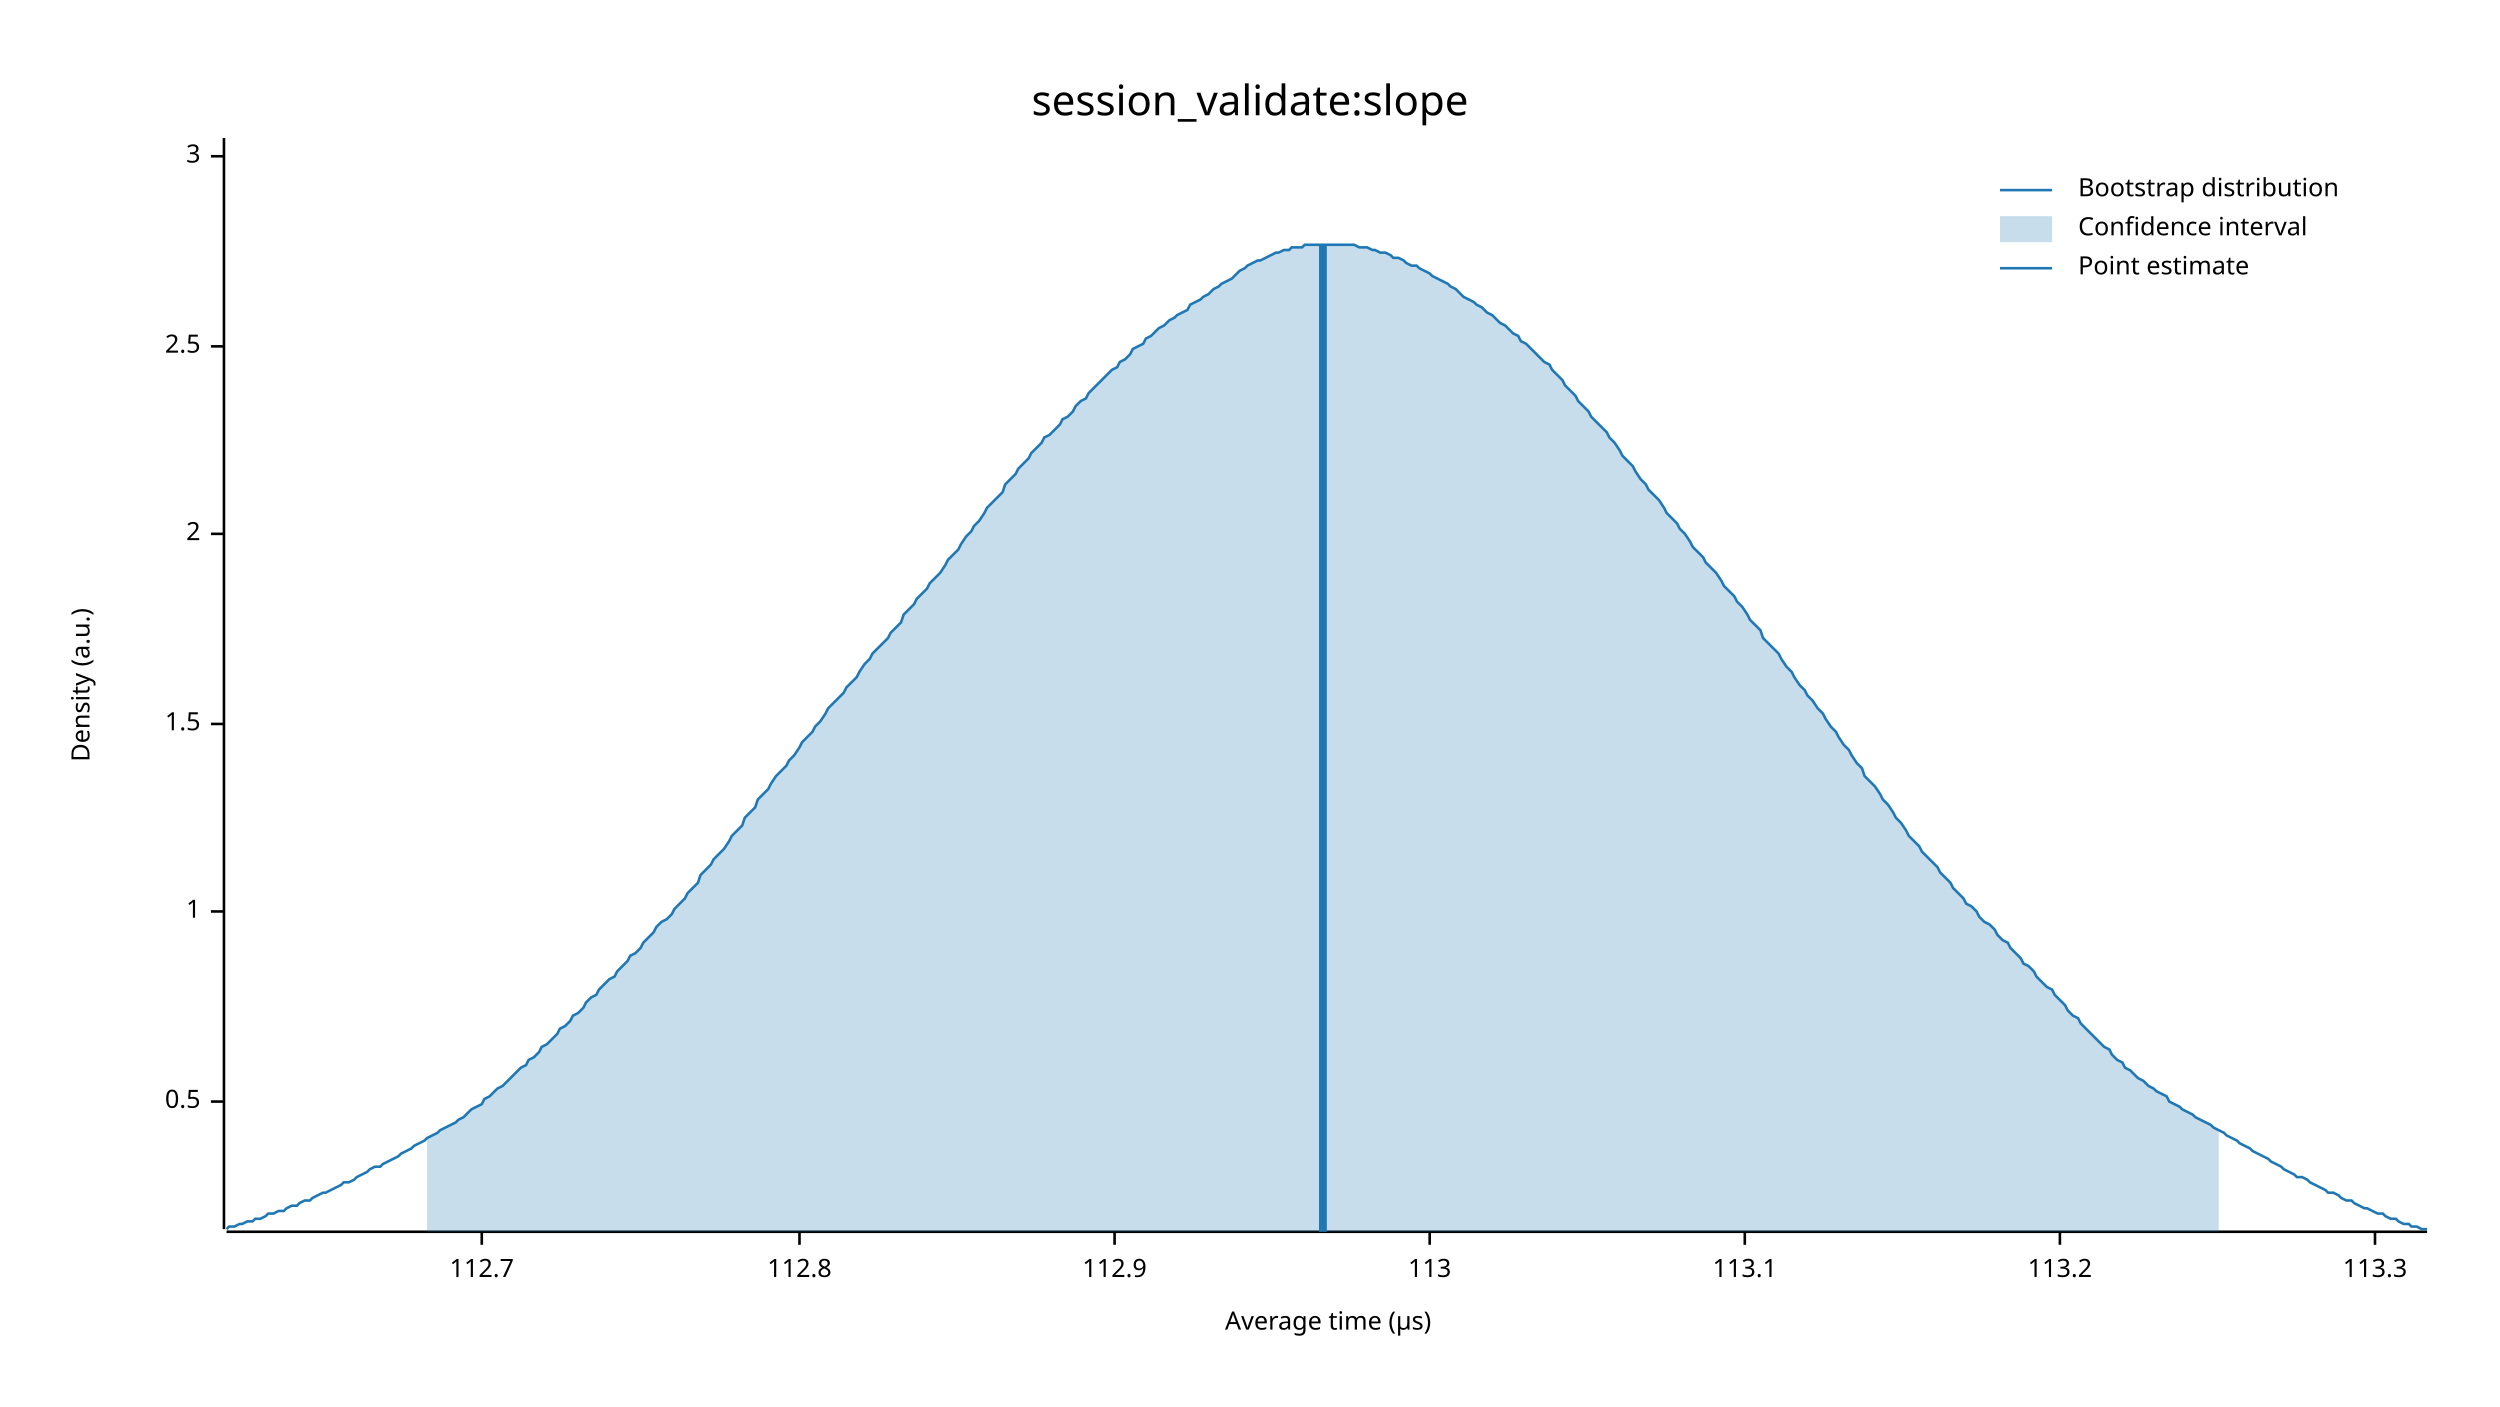
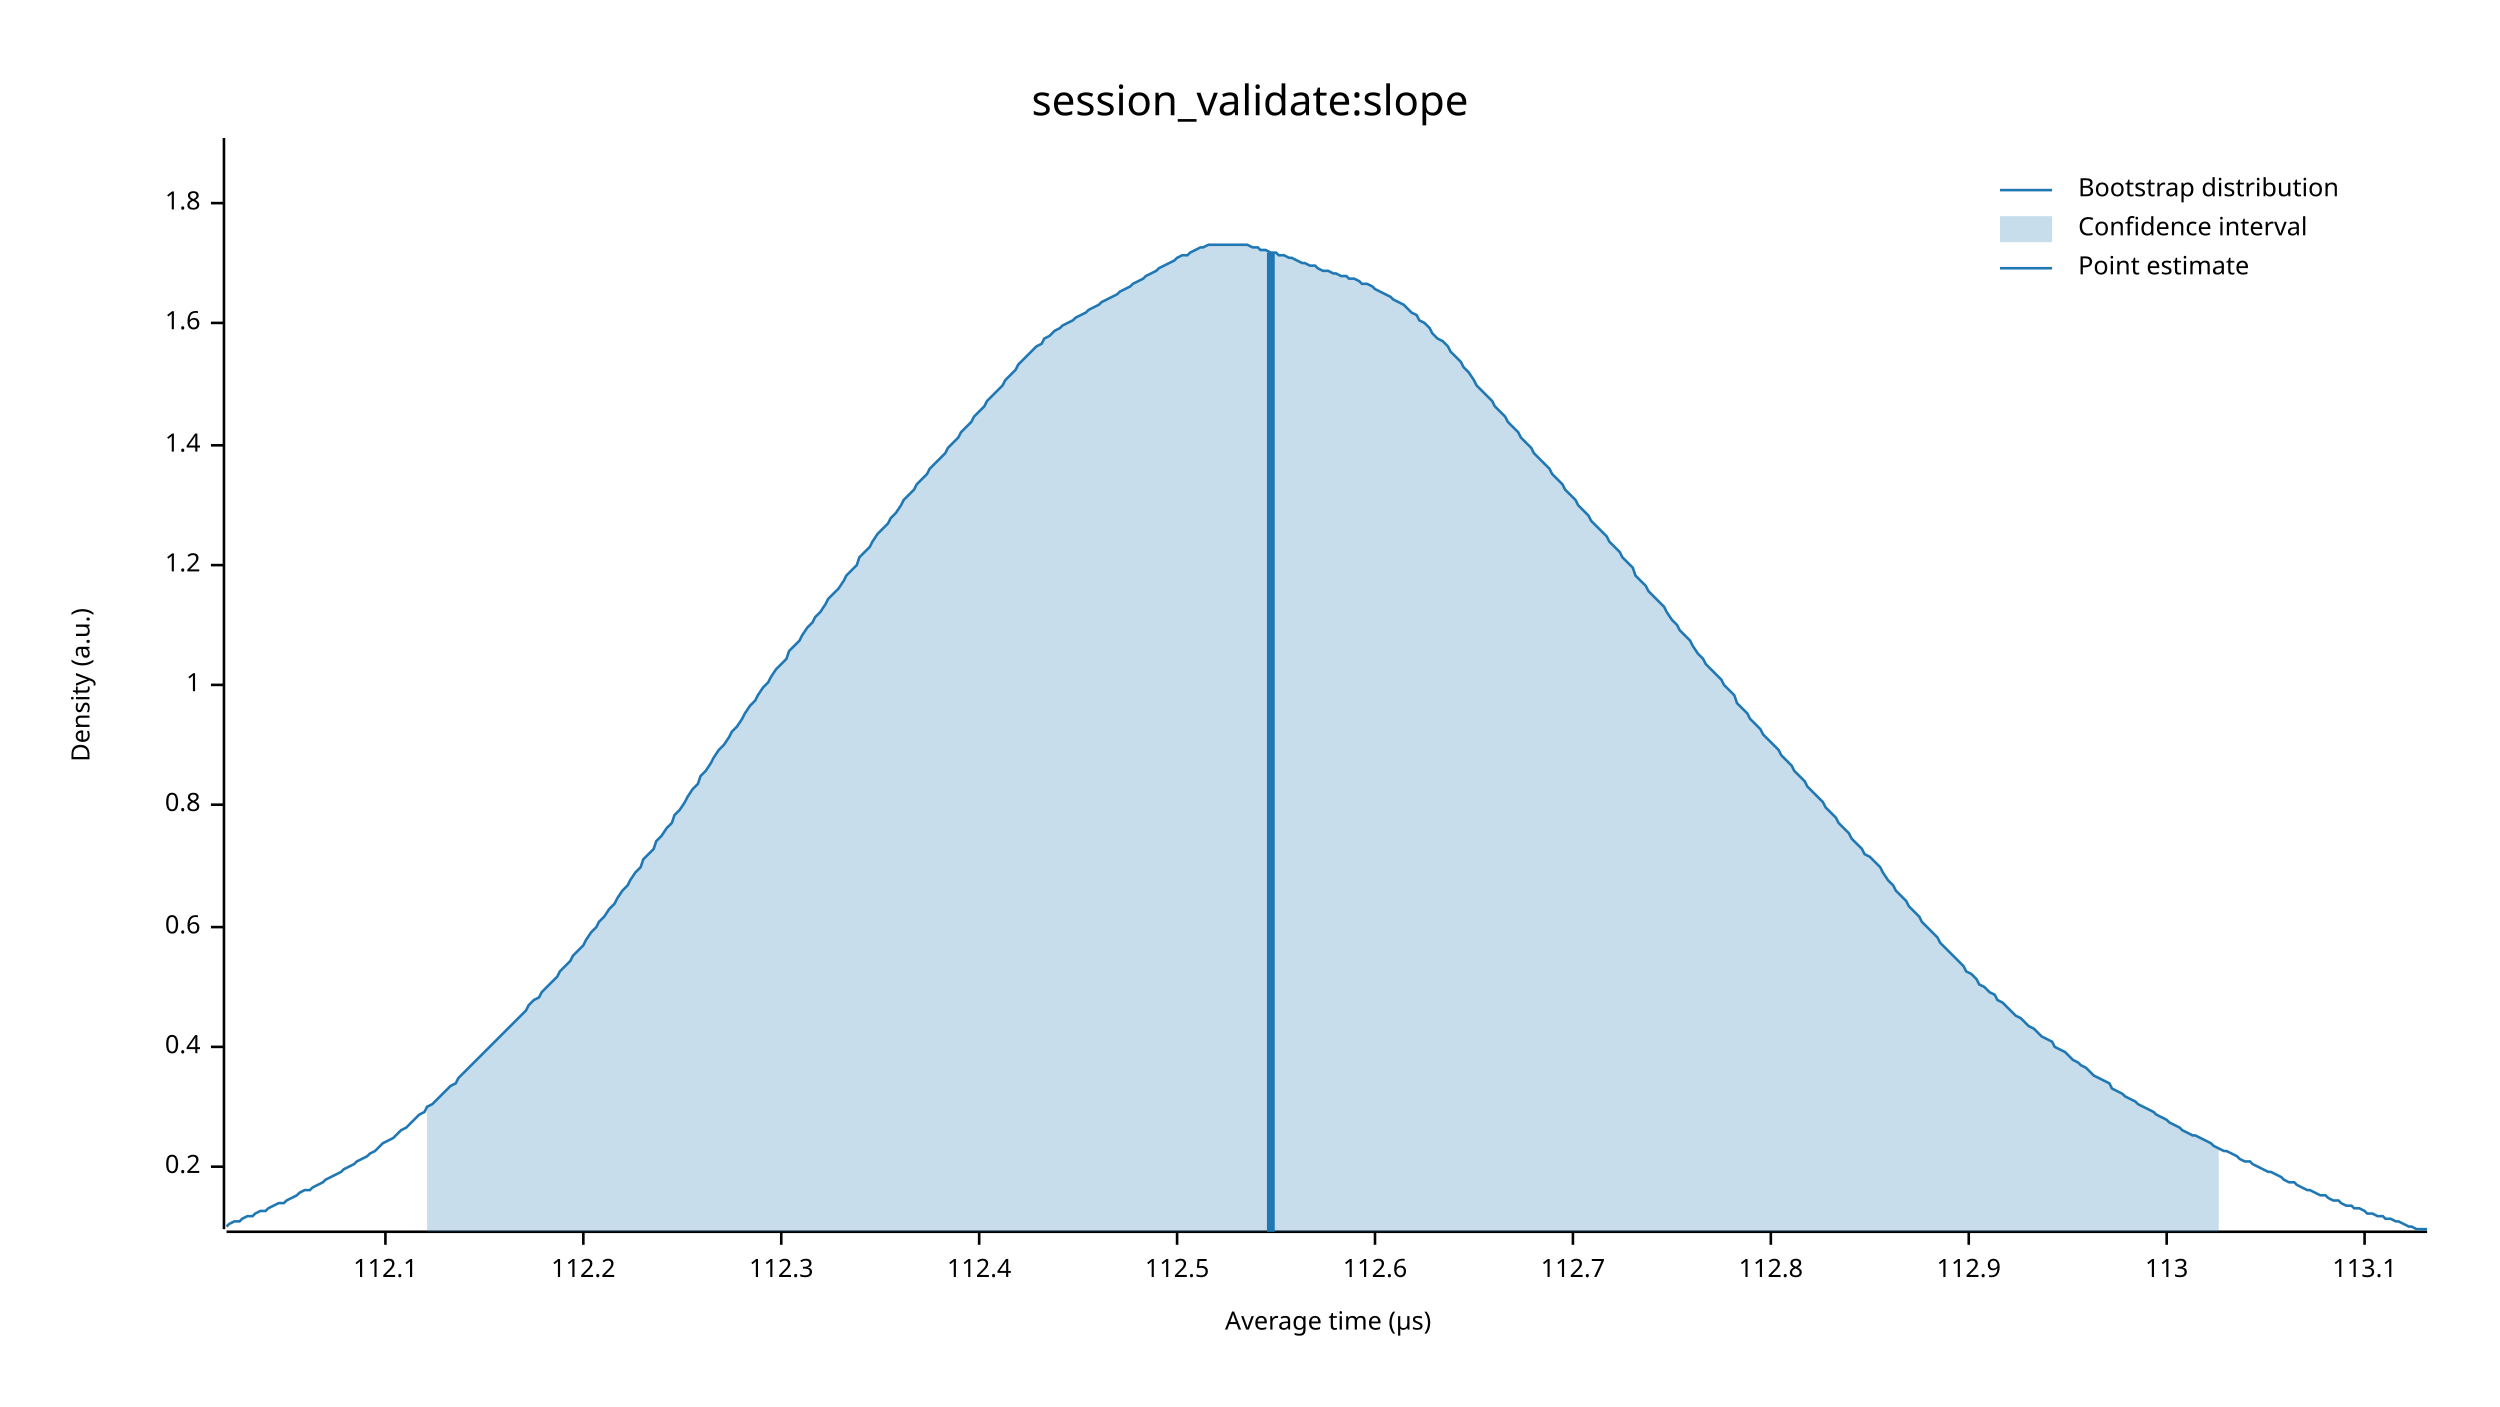
<svg xmlns="http://www.w3.org/2000/svg" width="960" height="540" viewBox="0 0 960 540">
  <text x="480" y="32" dy="0.76em" text-anchor="middle" font-family="sans-serif" font-size="16.129" opacity="1" fill="#000000">
session_validate:slope
</text>
  <text x="27" y="263" dy="0.76em" text-anchor="middle" font-family="sans-serif" font-size="9.677" opacity="1" fill="#000000" transform="rotate(270, 27, 263)">
Density (a.u.)
</text>
  <text x="510" y="513" dy="-0.5ex" text-anchor="middle" font-family="sans-serif" font-size="9.677" opacity="1" fill="#000000">
Average time (µs)
</text>
  <polyline fill="none" opacity="1" stroke="#000000" stroke-width="1" points="86,53 86,472 " />
-   <text x="77" y="423" dy="0.5ex" text-anchor="end" font-family="sans-serif" font-size="9.677" opacity="1" fill="#000000">
- 0.5
+   <text x="77" y="448" dy="0.5ex" text-anchor="end" font-family="sans-serif" font-size="9.677" opacity="1" fill="#000000">
+ 0.2
</text>
-   <polyline fill="none" opacity="1" stroke="#000000" stroke-width="1" points="81,423 86,423 " />
-   <text x="77" y="350" dy="0.5ex" text-anchor="end" font-family="sans-serif" font-size="9.677" opacity="1" fill="#000000">
+   <polyline fill="none" opacity="1" stroke="#000000" stroke-width="1" points="81,448 86,448 " />
+   <text x="77" y="402" dy="0.5ex" text-anchor="end" font-family="sans-serif" font-size="9.677" opacity="1" fill="#000000">
+ 0.4
+ </text>
+   <polyline fill="none" opacity="1" stroke="#000000" stroke-width="1" points="81,402 86,402 " />
+   <text x="77" y="356" dy="0.5ex" text-anchor="end" font-family="sans-serif" font-size="9.677" opacity="1" fill="#000000">
+ 0.6
+ </text>
+   <polyline fill="none" opacity="1" stroke="#000000" stroke-width="1" points="81,356 86,356 " />
+   <text x="77" y="309" dy="0.5ex" text-anchor="end" font-family="sans-serif" font-size="9.677" opacity="1" fill="#000000">
+ 0.8
+ </text>
+   <polyline fill="none" opacity="1" stroke="#000000" stroke-width="1" points="81,309 86,309 " />
+   <text x="77" y="263" dy="0.5ex" text-anchor="end" font-family="sans-serif" font-size="9.677" opacity="1" fill="#000000">
1
</text>
-   <polyline fill="none" opacity="1" stroke="#000000" stroke-width="1" points="81,350 86,350 " />
-   <text x="77" y="278" dy="0.5ex" text-anchor="end" font-family="sans-serif" font-size="9.677" opacity="1" fill="#000000">
- 1.5
+   <polyline fill="none" opacity="1" stroke="#000000" stroke-width="1" points="81,263 86,263 " />
+   <text x="77" y="217" dy="0.5ex" text-anchor="end" font-family="sans-serif" font-size="9.677" opacity="1" fill="#000000">
+ 1.2
</text>
-   <polyline fill="none" opacity="1" stroke="#000000" stroke-width="1" points="81,278 86,278 " />
-   <text x="77" y="205" dy="0.5ex" text-anchor="end" font-family="sans-serif" font-size="9.677" opacity="1" fill="#000000">
- 2
+   <polyline fill="none" opacity="1" stroke="#000000" stroke-width="1" points="81,217 86,217 " />
+   <text x="77" y="171" dy="0.5ex" text-anchor="end" font-family="sans-serif" font-size="9.677" opacity="1" fill="#000000">
+ 1.4
</text>
-   <polyline fill="none" opacity="1" stroke="#000000" stroke-width="1" points="81,205 86,205 " />
-   <text x="77" y="133" dy="0.5ex" text-anchor="end" font-family="sans-serif" font-size="9.677" opacity="1" fill="#000000">
- 2.5
+   <polyline fill="none" opacity="1" stroke="#000000" stroke-width="1" points="81,171 86,171 " />
+   <text x="77" y="124" dy="0.5ex" text-anchor="end" font-family="sans-serif" font-size="9.677" opacity="1" fill="#000000">
+ 1.6
</text>
-   <polyline fill="none" opacity="1" stroke="#000000" stroke-width="1" points="81,133 86,133 " />
-   <text x="77" y="60" dy="0.5ex" text-anchor="end" font-family="sans-serif" font-size="9.677" opacity="1" fill="#000000">
- 3
+   <polyline fill="none" opacity="1" stroke="#000000" stroke-width="1" points="81,124 86,124 " />
+   <text x="77" y="78" dy="0.5ex" text-anchor="end" font-family="sans-serif" font-size="9.677" opacity="1" fill="#000000">
+ 1.8
</text>
-   <polyline fill="none" opacity="1" stroke="#000000" stroke-width="1" points="81,60 86,60 " />
+   <polyline fill="none" opacity="1" stroke="#000000" stroke-width="1" points="81,78 86,78 " />
  <polyline fill="none" opacity="1" stroke="#000000" stroke-width="1" points="87,473 932,473 " />
-   <text x="185" y="483" dy="0.76em" text-anchor="middle" font-family="sans-serif" font-size="9.677" opacity="1" fill="#000000">
+   <text x="148" y="483" dy="0.76em" text-anchor="middle" font-family="sans-serif" font-size="9.677" opacity="1" fill="#000000">
+ 112.1
+ </text>
+   <polyline fill="none" opacity="1" stroke="#000000" stroke-width="1" points="148,473 148,478 " />
+   <text x="224" y="483" dy="0.76em" text-anchor="middle" font-family="sans-serif" font-size="9.677" opacity="1" fill="#000000">
+ 112.2
+ </text>
+   <polyline fill="none" opacity="1" stroke="#000000" stroke-width="1" points="224,473 224,478 " />
+   <text x="300" y="483" dy="0.76em" text-anchor="middle" font-family="sans-serif" font-size="9.677" opacity="1" fill="#000000">
+ 112.3
+ </text>
+   <polyline fill="none" opacity="1" stroke="#000000" stroke-width="1" points="300,473 300,478 " />
+   <text x="376" y="483" dy="0.76em" text-anchor="middle" font-family="sans-serif" font-size="9.677" opacity="1" fill="#000000">
+ 112.4
+ </text>
+   <polyline fill="none" opacity="1" stroke="#000000" stroke-width="1" points="376,473 376,478 " />
+   <text x="452" y="483" dy="0.76em" text-anchor="middle" font-family="sans-serif" font-size="9.677" opacity="1" fill="#000000">
+ 112.5
+ </text>
+   <polyline fill="none" opacity="1" stroke="#000000" stroke-width="1" points="452,473 452,478 " />
+   <text x="528" y="483" dy="0.76em" text-anchor="middle" font-family="sans-serif" font-size="9.677" opacity="1" fill="#000000">
+ 112.6
+ </text>
+   <polyline fill="none" opacity="1" stroke="#000000" stroke-width="1" points="528,473 528,478 " />
+   <text x="604" y="483" dy="0.76em" text-anchor="middle" font-family="sans-serif" font-size="9.677" opacity="1" fill="#000000">
112.7
</text>
-   <polyline fill="none" opacity="1" stroke="#000000" stroke-width="1" points="185,473 185,478 " />
-   <text x="307" y="483" dy="0.76em" text-anchor="middle" font-family="sans-serif" font-size="9.677" opacity="1" fill="#000000">
+   <polyline fill="none" opacity="1" stroke="#000000" stroke-width="1" points="604,473 604,478 " />
+   <text x="680" y="483" dy="0.76em" text-anchor="middle" font-family="sans-serif" font-size="9.677" opacity="1" fill="#000000">
112.8
</text>
-   <polyline fill="none" opacity="1" stroke="#000000" stroke-width="1" points="307,473 307,478 " />
-   <text x="428" y="483" dy="0.76em" text-anchor="middle" font-family="sans-serif" font-size="9.677" opacity="1" fill="#000000">
+   <polyline fill="none" opacity="1" stroke="#000000" stroke-width="1" points="680,473 680,478 " />
+   <text x="756" y="483" dy="0.76em" text-anchor="middle" font-family="sans-serif" font-size="9.677" opacity="1" fill="#000000">
112.9
</text>
-   <polyline fill="none" opacity="1" stroke="#000000" stroke-width="1" points="428,473 428,478 " />
-   <text x="549" y="483" dy="0.76em" text-anchor="middle" font-family="sans-serif" font-size="9.677" opacity="1" fill="#000000">
+   <polyline fill="none" opacity="1" stroke="#000000" stroke-width="1" points="756,473 756,478 " />
+   <text x="832" y="483" dy="0.76em" text-anchor="middle" font-family="sans-serif" font-size="9.677" opacity="1" fill="#000000">
113
</text>
-   <polyline fill="none" opacity="1" stroke="#000000" stroke-width="1" points="549,473 549,478 " />
-   <text x="670" y="483" dy="0.76em" text-anchor="middle" font-family="sans-serif" font-size="9.677" opacity="1" fill="#000000">
+   <polyline fill="none" opacity="1" stroke="#000000" stroke-width="1" points="832,473 832,478 " />
+   <text x="908" y="483" dy="0.76em" text-anchor="middle" font-family="sans-serif" font-size="9.677" opacity="1" fill="#000000">
113.1
</text>
-   <polyline fill="none" opacity="1" stroke="#000000" stroke-width="1" points="670,473 670,478 " />
-   <text x="791" y="483" dy="0.76em" text-anchor="middle" font-family="sans-serif" font-size="9.677" opacity="1" fill="#000000">
- 113.2
- </text>
-   <polyline fill="none" opacity="1" stroke="#000000" stroke-width="1" points="791,473 791,478 " />
-   <text x="912" y="483" dy="0.76em" text-anchor="middle" font-family="sans-serif" font-size="9.677" opacity="1" fill="#000000">
- 113.3
- </text>
-   <polyline fill="none" opacity="1" stroke="#000000" stroke-width="1" points="912,473 912,478 " />
-   <polyline fill="none" opacity="1" stroke="#1F78B4" stroke-width="1" points="87,472 88,471 90,471 92,470 93,470 95,469 97,469 98,468 100,468 102,467 103,466 105,466 107,465 109,465 110,464 112,463 114,463 115,462 117,461 119,461 120,460 122,459 124,458 125,458 127,457 129,456 131,455 132,454 134,454 136,453 137,452 139,451 141,450 142,449 144,448 146,448 147,447 149,446 151,445 153,444 154,443 156,442 158,441 159,440 161,439 163,438 164,437 166,436 168,435 169,434 171,433 173,432 175,431 176,430 178,429 180,427 181,426 183,425 185,424 186,422 188,421 190,419 191,418 193,417 195,415 197,413 198,412 200,410 202,409 203,407 205,406 207,404 208,402 210,401 212,399 214,397 215,395 217,394 219,392 220,390 222,389 224,387 225,385 227,383 229,382 230,380 232,378 234,376 236,375 237,373 239,371 241,369 242,367 244,366 246,364 247,362 249,360 251,358 252,356 254,354 256,353 258,351 259,349 261,347 263,345 264,343 266,341 268,339 269,336 271,334 273,332 274,330 276,328 278,326 280,323 281,321 283,319 285,317 286,314 288,312 290,310 291,307 293,305 295,303 296,301 298,298 300,296 302,294 303,292 305,290 307,287 308,285 310,283 312,281 313,279 315,277 317,274 318,272 320,270 322,268 324,266 325,264 327,262 329,260 330,258 332,255 334,253 335,251 337,249 339,247 341,245 342,243 344,241 346,239 347,236 349,234 351,232 352,230 354,228 356,226 357,224 359,222 361,220 363,217 364,215 366,213 368,211 369,209 371,206 373,204 374,202 376,200 378,197 379,195 381,193 383,191 385,189 386,186 388,184 390,182 391,180 393,178 395,176 396,174 398,172 400,170 401,168 403,167 405,165 407,163 408,161 410,160 412,158 413,156 415,154 417,153 418,151 420,149 422,147 423,146 425,144 427,142 429,141 430,139 432,138 434,136 435,134 437,133 439,132 440,130 442,129 444,127 445,126 447,125 449,123 451,122 452,121 454,120 456,119 457,117 459,116 461,115 462,114 464,113 466,111 468,110 469,109 471,108 473,107 474,106 476,104 478,103 479,102 481,101 483,100 484,100 486,99 488,98 490,97 491,97 493,96 495,96 496,95 498,95 500,95 501,94 503,94 505,94 506,94 508,94 510,94 512,94 513,94 515,94 517,94 518,94 520,94 522,95 523,95 525,95 527,96 528,96 530,97 532,97 534,98 535,99 537,99 539,100 540,101 542,102 544,102 545,103 547,104 549,105 550,106 552,107 554,108 556,109 557,110 559,111 561,113 562,114 564,115 566,116 567,117 569,118 571,120 573,121 574,122 576,124 578,125 579,126 581,128 583,129 584,131 586,132 588,134 589,135 591,137 593,139 595,140 596,142 598,144 600,146 601,148 603,150 605,152 606,154 608,156 610,158 611,160 613,162 615,164 617,166 618,168 620,170 622,173 623,175 625,177 627,179 628,181 630,184 632,186 633,188 635,190 637,192 639,195 640,197 642,199 644,201 645,203 647,205 649,208 650,210 652,212 654,214 655,216 657,218 659,220 661,223 662,225 664,227 666,229 667,231 669,233 671,236 672,238 674,240 676,242 677,245 679,247 681,249 683,251 684,253 686,256 688,258 689,260 691,263 693,265 694,267 696,269 698,272 700,274 701,276 703,279 705,281 706,283 708,286 710,288 711,290 713,293 715,295 716,298 718,300 720,302 722,305 723,307 725,309 727,312 728,314 730,316 732,319 733,321 735,323 737,325 738,327 740,329 742,331 744,333 745,335 747,337 749,339 750,341 752,343 754,345 755,347 757,348 759,350 760,352 762,354 764,355 766,357 767,359 769,361 771,362 772,364 774,366 776,368 777,370 779,371 781,373 782,375 784,377 786,379 788,380 789,382 791,384 793,386 794,388 796,390 798,391 799,393 801,395 803,397 804,398 806,400 808,402 810,403 811,405 813,407 815,408 816,410 818,411 820,413 821,414 823,415 825,417 827,418 828,419 830,420 832,421 833,423 835,424 837,425 838,426 840,427 842,428 843,429 845,430 847,431 849,432 850,433 852,434 854,435 855,436 857,437 859,438 860,439 862,440 864,441 865,442 867,443 869,444 871,445 872,446 874,447 876,448 877,449 879,450 881,451 882,452 884,452 886,453 887,454 889,455 891,456 893,457 894,458 896,458 898,459 899,460 901,461 903,461 904,462 906,463 908,464 909,464 911,465 913,466 915,466 916,467 918,468 920,468 921,469 923,470 925,470 926,471 928,471 930,472 932,472 " />
-   <polygon opacity="0.25" fill="#1F78B4" points="164,437 166,436 168,435 169,434 171,433 173,432 175,431 176,430 178,429 180,427 181,426 183,425 185,424 186,422 188,421 190,419 191,418 193,417 195,415 197,413 198,412 200,410 202,409 203,407 205,406 207,404 208,402 210,401 212,399 214,397 215,395 217,394 219,392 220,390 222,389 224,387 225,385 227,383 229,382 230,380 232,378 234,376 236,375 237,373 239,371 241,369 242,367 244,366 246,364 247,362 249,360 251,358 252,356 254,354 256,353 258,351 259,349 261,347 263,345 264,343 266,341 268,339 269,336 271,334 273,332 274,330 276,328 278,326 280,323 281,321 283,319 285,317 286,314 288,312 290,310 291,307 293,305 295,303 296,301 298,298 300,296 302,294 303,292 305,290 307,287 308,285 310,283 312,281 313,279 315,277 317,274 318,272 320,270 322,268 324,266 325,264 327,262 329,260 330,258 332,255 334,253 335,251 337,249 339,247 341,245 342,243 344,241 346,239 347,236 349,234 351,232 352,230 354,228 356,226 357,224 359,222 361,220 363,217 364,215 366,213 368,211 369,209 371,206 373,204 374,202 376,200 378,197 379,195 381,193 383,191 385,189 386,186 388,184 390,182 391,180 393,178 395,176 396,174 398,172 400,170 401,168 403,167 405,165 407,163 408,161 410,160 412,158 413,156 415,154 417,153 418,151 420,149 422,147 423,146 425,144 427,142 429,141 430,139 432,138 434,136 435,134 437,133 439,132 440,130 442,129 444,127 445,126 447,125 449,123 451,122 452,121 454,120 456,119 457,117 459,116 461,115 462,114 464,113 466,111 468,110 469,109 471,108 473,107 474,106 476,104 478,103 479,102 481,101 483,100 484,100 486,99 488,98 490,97 491,97 493,96 495,96 496,95 498,95 500,95 501,94 503,94 505,94 506,94 508,94 510,94 512,94 513,94 515,94 517,94 518,94 520,94 522,95 523,95 525,95 527,96 528,96 530,97 532,97 534,98 535,99 537,99 539,100 540,101 542,102 544,102 545,103 547,104 549,105 550,106 552,107 554,108 556,109 557,110 559,111 561,113 562,114 564,115 566,116 567,117 569,118 571,120 573,121 574,122 576,124 578,125 579,126 581,128 583,129 584,131 586,132 588,134 589,135 591,137 593,139 595,140 596,142 598,144 600,146 601,148 603,150 605,152 606,154 608,156 610,158 611,160 613,162 615,164 617,166 618,168 620,170 622,173 623,175 625,177 627,179 628,181 630,184 632,186 633,188 635,190 637,192 639,195 640,197 642,199 644,201 645,203 647,205 649,208 650,210 652,212 654,214 655,216 657,218 659,220 661,223 662,225 664,227 666,229 667,231 669,233 671,236 672,238 674,240 676,242 677,245 679,247 681,249 683,251 684,253 686,256 688,258 689,260 691,263 693,265 694,267 696,269 698,272 700,274 701,276 703,279 705,281 706,283 708,286 710,288 711,290 713,293 715,295 716,298 718,300 720,302 722,305 723,307 725,309 727,312 728,314 730,316 732,319 733,321 735,323 737,325 738,327 740,329 742,331 744,333 745,335 747,337 749,339 750,341 752,343 754,345 755,347 757,348 759,350 760,352 762,354 764,355 766,357 767,359 769,361 771,362 772,364 774,366 776,368 777,370 779,371 781,373 782,375 784,377 786,379 788,380 789,382 791,384 793,386 794,388 796,390 798,391 799,393 801,395 803,397 804,398 806,400 808,402 810,403 811,405 813,407 815,408 816,410 818,411 820,413 821,414 823,415 825,417 827,418 828,419 830,420 832,421 833,423 835,424 837,425 838,426 840,427 842,428 843,429 845,430 847,431 849,432 850,433 852,434 852,473 164,473 " />
-   <polyline fill="none" opacity="1" stroke="#1F78B4" stroke-width="3" points="508,473 508,94 " />
+   <polyline fill="none" opacity="1" stroke="#000000" stroke-width="1" points="908,473 908,478 " />
+   <polyline fill="none" opacity="1" stroke="#1F78B4" stroke-width="1" points="87,471 88,470 90,469 92,469 93,468 95,467 97,467 98,466 100,465 102,465 103,464 105,463 107,462 109,462 110,461 112,460 114,459 115,458 117,457 119,457 120,456 122,455 124,454 125,453 127,452 129,451 131,450 132,449 134,448 136,447 137,446 139,445 141,444 142,443 144,442 146,440 147,439 149,438 151,437 153,435 154,434 156,433 158,431 159,430 161,428 163,427 164,425 166,424 168,422 169,421 171,419 173,417 175,416 176,414 178,412 180,410 181,409 183,407 185,405 186,404 188,402 190,400 191,399 193,397 195,395 197,393 198,392 200,390 202,388 203,386 205,384 207,383 208,381 210,379 212,377 214,375 215,373 217,371 219,369 220,367 222,365 224,363 225,361 227,358 229,356 230,354 232,352 234,349 236,347 237,345 239,342 241,340 242,338 244,335 246,333 247,330 249,328 251,326 252,323 254,321 256,318 258,316 259,313 261,311 263,308 264,306 266,303 268,301 269,298 271,296 273,293 274,291 276,288 278,286 280,283 281,281 283,279 285,276 286,274 288,271 290,269 291,267 293,264 295,262 296,260 298,257 300,255 302,253 303,250 305,248 307,246 308,244 310,241 312,239 313,237 315,235 317,232 318,230 320,228 322,226 324,223 325,221 327,219 329,217 330,214 332,212 334,210 335,208 337,205 339,203 341,201 342,199 344,197 346,194 347,192 349,190 351,188 352,186 354,184 356,182 357,180 359,178 361,176 363,174 364,172 366,170 368,168 369,166 371,164 373,162 374,160 376,158 378,156 379,154 381,152 383,150 385,148 386,146 388,144 390,142 391,140 393,138 395,136 396,135 398,133 400,132 401,130 403,129 405,127 407,126 408,125 410,124 412,123 413,122 415,121 417,120 418,119 420,118 422,117 423,116 425,115 427,114 429,113 430,112 432,111 434,110 435,109 437,108 439,107 440,106 442,105 444,104 445,103 447,102 449,101 451,100 452,99 454,98 456,98 457,97 459,96 461,95 462,95 464,94 466,94 468,94 469,94 471,94 473,94 474,94 476,94 478,94 479,94 481,95 483,95 484,96 486,96 488,97 490,97 491,98 493,98 495,99 496,99 498,100 500,101 501,101 503,102 505,102 506,103 508,104 510,104 512,105 513,105 515,106 517,106 518,107 520,107 522,108 523,109 525,109 527,110 528,111 530,112 532,113 534,114 535,115 537,116 539,117 540,118 542,120 544,121 545,123 547,124 549,126 550,128 552,130 554,131 556,133 557,135 559,137 561,139 562,141 564,143 566,146 567,148 569,150 571,152 573,154 574,156 576,158 578,160 579,162 581,164 583,166 584,168 586,170 588,172 589,174 591,176 593,178 595,180 596,182 598,184 600,186 601,188 603,190 605,192 606,194 608,196 610,198 611,200 613,202 615,204 617,206 618,208 620,210 622,212 623,214 625,216 627,218 628,221 630,223 632,225 633,227 635,229 637,231 639,233 640,235 642,238 644,240 645,242 647,244 649,246 650,248 652,251 654,253 655,255 657,257 659,259 661,261 662,263 664,265 666,267 667,270 669,272 671,274 672,276 674,278 676,280 677,282 679,284 681,286 683,288 684,290 686,292 688,294 689,296 691,298 693,300 694,302 696,304 698,306 700,308 701,310 703,312 705,314 706,316 708,318 710,320 711,322 713,324 715,326 716,328 718,329 720,331 722,333 723,335 725,338 727,340 728,342 730,344 732,346 733,348 735,350 737,352 738,354 740,356 742,358 744,360 745,362 747,364 749,366 750,367 752,369 754,371 755,373 757,374 759,376 760,378 762,379 764,381 766,382 767,384 769,385 771,387 772,388 774,390 776,391 777,392 779,394 781,395 782,396 784,398 786,399 788,400 789,402 791,403 793,404 794,405 796,407 798,408 799,409 801,410 803,412 804,413 806,414 808,415 810,416 811,418 813,419 815,420 816,421 818,422 820,423 821,424 823,425 825,426 827,427 828,428 830,429 832,430 833,431 835,432 837,433 838,434 840,435 842,436 843,436 845,437 847,438 849,439 850,440 852,441 854,442 855,442 857,443 859,444 860,445 862,446 864,446 865,447 867,448 869,449 871,450 872,450 874,451 876,452 877,453 879,454 881,454 882,455 884,456 886,457 887,457 889,458 891,459 893,459 894,460 896,461 898,461 899,462 901,463 903,463 904,464 906,464 908,465 909,466 911,466 913,467 915,467 916,468 918,468 920,469 921,469 923,470 925,471 926,471 928,472 930,472 932,472 " />
+   <polygon opacity="0.25" fill="#1F78B4" points="164,425 166,424 168,422 169,421 171,419 173,417 175,416 176,414 178,412 180,410 181,409 183,407 185,405 186,404 188,402 190,400 191,399 193,397 195,395 197,393 198,392 200,390 202,388 203,386 205,384 207,383 208,381 210,379 212,377 214,375 215,373 217,371 219,369 220,367 222,365 224,363 225,361 227,358 229,356 230,354 232,352 234,349 236,347 237,345 239,342 241,340 242,338 244,335 246,333 247,330 249,328 251,326 252,323 254,321 256,318 258,316 259,313 261,311 263,308 264,306 266,303 268,301 269,298 271,296 273,293 274,291 276,288 278,286 280,283 281,281 283,279 285,276 286,274 288,271 290,269 291,267 293,264 295,262 296,260 298,257 300,255 302,253 303,250 305,248 307,246 308,244 310,241 312,239 313,237 315,235 317,232 318,230 320,228 322,226 324,223 325,221 327,219 329,217 330,214 332,212 334,210 335,208 337,205 339,203 341,201 342,199 344,197 346,194 347,192 349,190 351,188 352,186 354,184 356,182 357,180 359,178 361,176 363,174 364,172 366,170 368,168 369,166 371,164 373,162 374,160 376,158 378,156 379,154 381,152 383,150 385,148 386,146 388,144 390,142 391,140 393,138 395,136 396,135 398,133 400,132 401,130 403,129 405,127 407,126 408,125 410,124 412,123 413,122 415,121 417,120 418,119 420,118 422,117 423,116 425,115 427,114 429,113 430,112 432,111 434,110 435,109 437,108 439,107 440,106 442,105 444,104 445,103 447,102 449,101 451,100 452,99 454,98 456,98 457,97 459,96 461,95 462,95 464,94 466,94 468,94 469,94 471,94 473,94 474,94 476,94 478,94 479,94 481,95 483,95 484,96 486,96 488,97 490,97 491,98 493,98 495,99 496,99 498,100 500,101 501,101 503,102 505,102 506,103 508,104 510,104 512,105 513,105 515,106 517,106 518,107 520,107 522,108 523,109 525,109 527,110 528,111 530,112 532,113 534,114 535,115 537,116 539,117 540,118 542,120 544,121 545,123 547,124 549,126 550,128 552,130 554,131 556,133 557,135 559,137 561,139 562,141 564,143 566,146 567,148 569,150 571,152 573,154 574,156 576,158 578,160 579,162 581,164 583,166 584,168 586,170 588,172 589,174 591,176 593,178 595,180 596,182 598,184 600,186 601,188 603,190 605,192 606,194 608,196 610,198 611,200 613,202 615,204 617,206 618,208 620,210 622,212 623,214 625,216 627,218 628,221 630,223 632,225 633,227 635,229 637,231 639,233 640,235 642,238 644,240 645,242 647,244 649,246 650,248 652,251 654,253 655,255 657,257 659,259 661,261 662,263 664,265 666,267 667,270 669,272 671,274 672,276 674,278 676,280 677,282 679,284 681,286 683,288 684,290 686,292 688,294 689,296 691,298 693,300 694,302 696,304 698,306 700,308 701,310 703,312 705,314 706,316 708,318 710,320 711,322 713,324 715,326 716,328 718,329 720,331 722,333 723,335 725,338 727,340 728,342 730,344 732,346 733,348 735,350 737,352 738,354 740,356 742,358 744,360 745,362 747,364 749,366 750,367 752,369 754,371 755,373 757,374 759,376 760,378 762,379 764,381 766,382 767,384 769,385 771,387 772,388 774,390 776,391 777,392 779,394 781,395 782,396 784,398 786,399 788,400 789,402 791,403 793,404 794,405 796,407 798,408 799,409 801,410 803,412 804,413 806,414 808,415 810,416 811,418 813,419 815,420 816,421 818,422 820,423 821,424 823,425 825,426 827,427 828,428 830,429 832,430 833,431 835,432 837,433 838,434 840,435 842,436 843,436 845,437 847,438 849,439 850,440 852,441 852,473 164,473 " />
+   <polyline fill="none" opacity="1" stroke="#1F78B4" stroke-width="3" points="488,473 488,97 " />
  <text x="798" y="68" dy="0.76em" text-anchor="start" font-family="sans-serif" font-size="9.677" opacity="1" fill="#000000">
Bootstrap distribution
</text>
  <text x="798" y="83" dy="0.76em" text-anchor="start" font-family="sans-serif" font-size="9.677" opacity="1" fill="#000000">
Confidence interval
</text>
  <text x="798" y="98" dy="0.76em" text-anchor="start" font-family="sans-serif" font-size="9.677" opacity="1" fill="#000000">
Point estimate
</text>
  <polyline fill="none" opacity="1" stroke="#1F78B4" stroke-width="1" points="768,73 788,73 " />
  <rect x="768" y="83" width="20" height="10" opacity="0.25" fill="#1F78B4" stroke="none" />
  <polyline fill="none" opacity="1" stroke="#1F78B4" stroke-width="1" points="768,103 788,103 " />
</svg>
